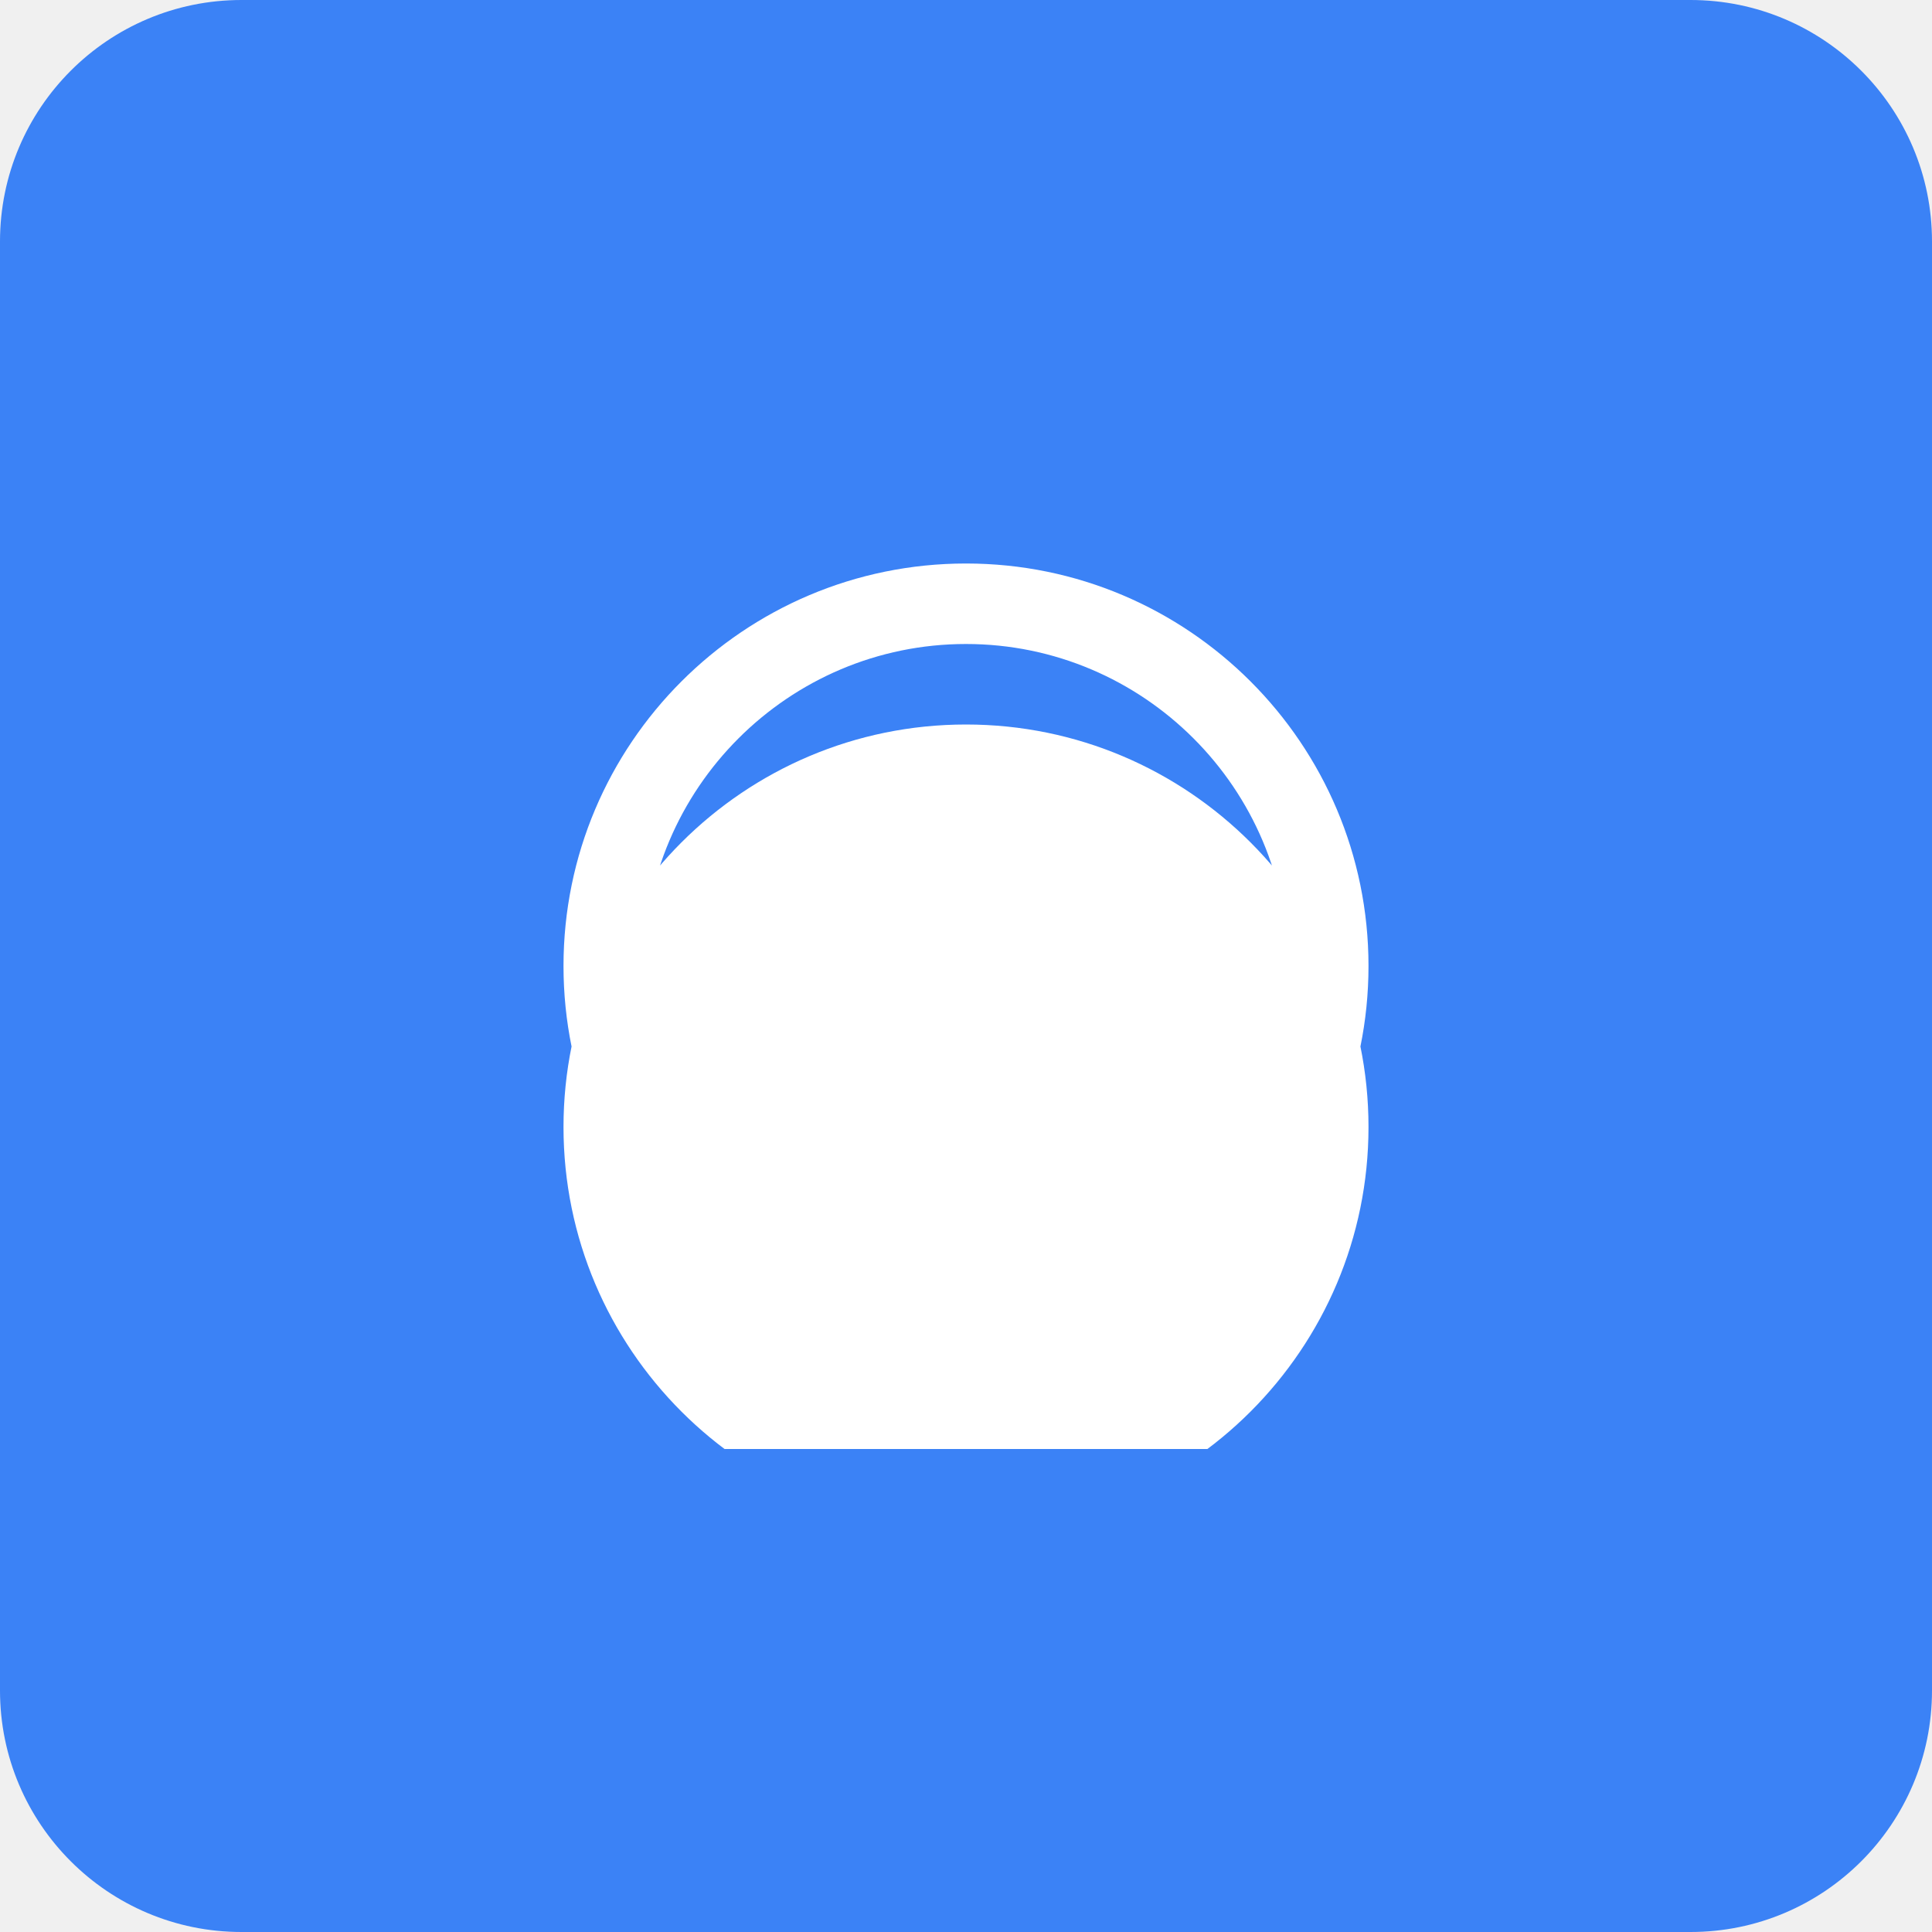
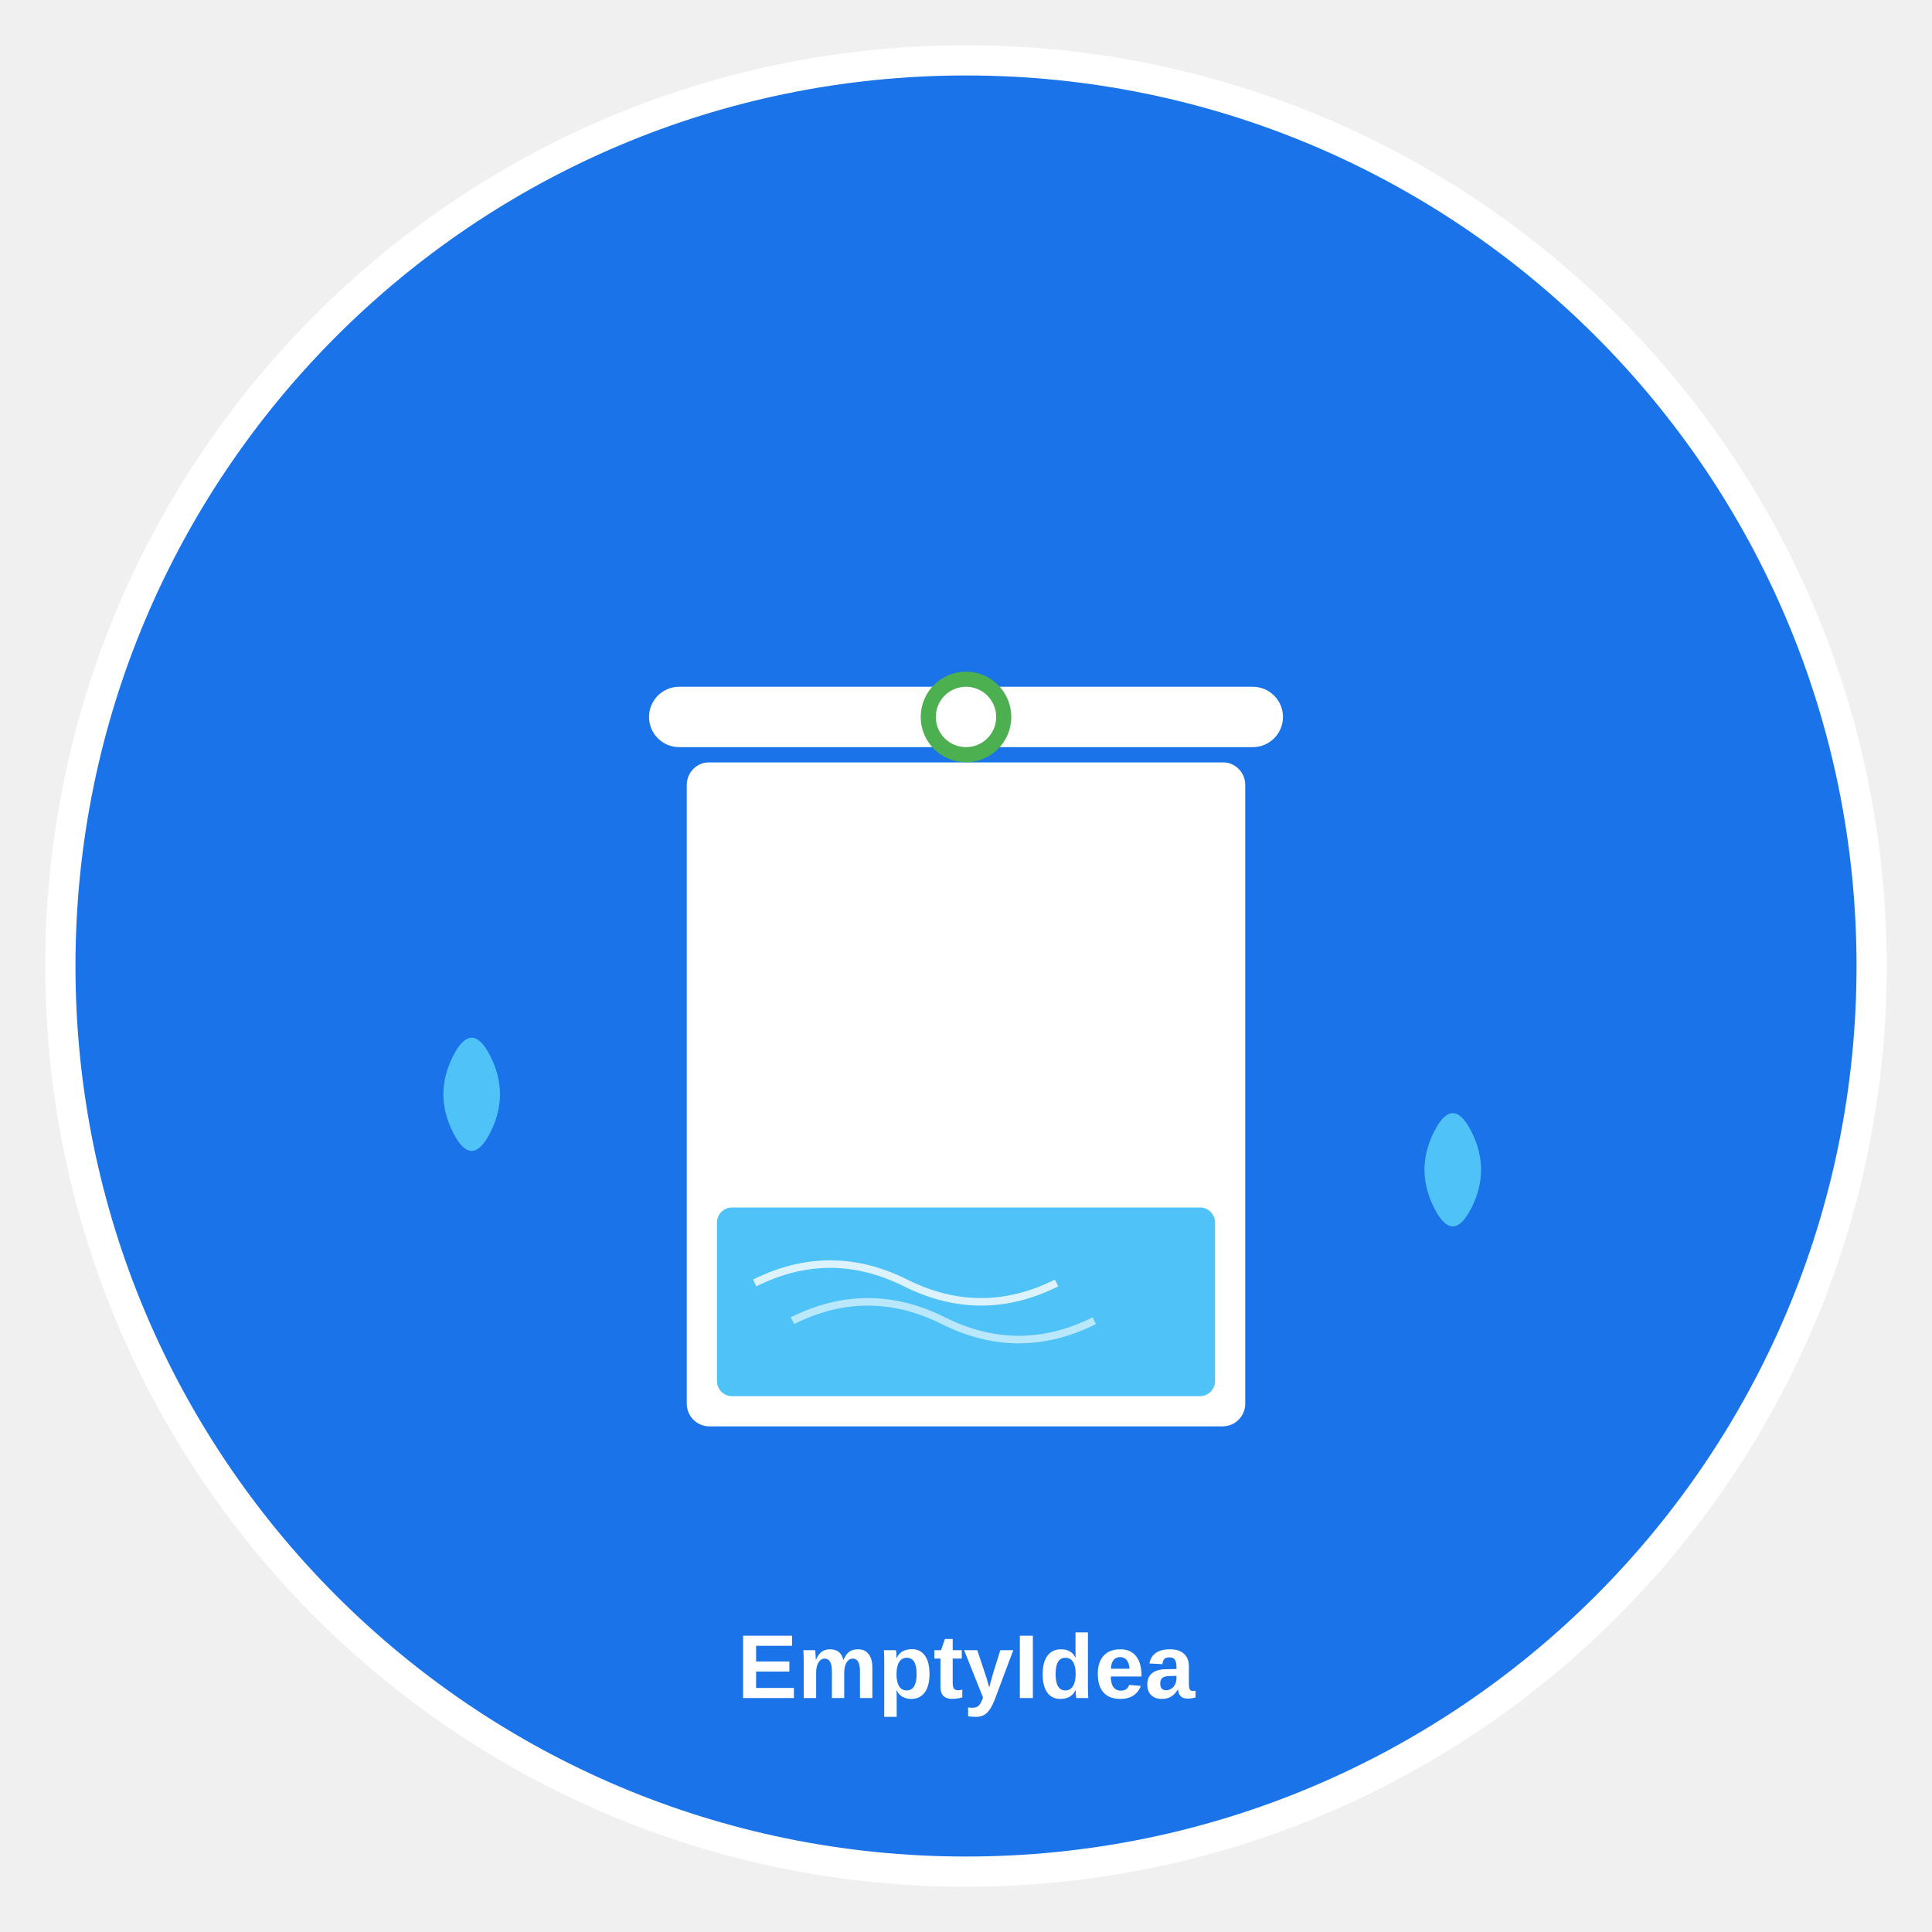
- <svg xmlns="http://www.w3.org/2000/svg" width="192" height="192" viewBox="0 0 192 192" fill="none">
-   <rect width="192" height="192" rx="24" fill="#3b82f6" />
-   <svg x="48" y="48" width="96" height="96" viewBox="0 0 24 24" fill="none">
-     <path d="M12 2C6.48 2 2 6.48 2 12S6.48 22 12 22S22 17.52 22 12S17.52 2 12 2ZM12 20C7.59 20 4 16.41 4 12S7.59 4 12 4S20 7.59 20 12S16.41 20 12 20ZM12 6C6.48 6 2 10.48 2 16S6.48 26 12 26S22 21.52 22 16S17.52 6 12 6Z" fill="white" />
-   </svg>
+ <svg xmlns="http://www.w3.org/2000/svg" width="512" height="512" viewBox="0 0 512 512" fill="none">
+   <circle cx="256" cy="256" r="240" fill="#1a73e8" stroke="#ffffff" stroke-width="8" />
+   <rect x="180" y="200" width="152" height="180" rx="8" fill="#ffffff" stroke="#1a73e8" stroke-width="4" />
+   <rect x="190" y="320" width="132" height="50" rx="4" fill="#4fc3f7" />
+   <path d="M200 340 Q220 330 240 340 T280 340" stroke="#ffffff" stroke-width="2" fill="none" opacity="0.8" />
+   <path d="M210 350 Q230 340 250 350 T290 350" stroke="#ffffff" stroke-width="2" fill="none" opacity="0.6" />
+   <rect x="170" y="180" width="172" height="20" rx="10" fill="#ffffff" stroke="#1a73e8" stroke-width="4" />
+   <circle cx="256" cy="190" r="12" fill="#4caf50" />
+   <circle cx="256" cy="190" r="8" fill="#ffffff" />
+   <path d="M120 280 Q125 270 130 280 Q135 290 130 300 Q125 310 120 300 Q115 290 120 280 Z" fill="#4fc3f7" />
+   <path d="M380 300 Q385 290 390 300 Q395 310 390 320 Q385 330 380 320 Q375 310 380 300 Z" fill="#4fc3f7" />
+   <text x="256" y="450" text-anchor="middle" font-family="Arial, sans-serif" font-size="24" font-weight="bold" fill="#ffffff">EmptyIdea</text>
</svg>
